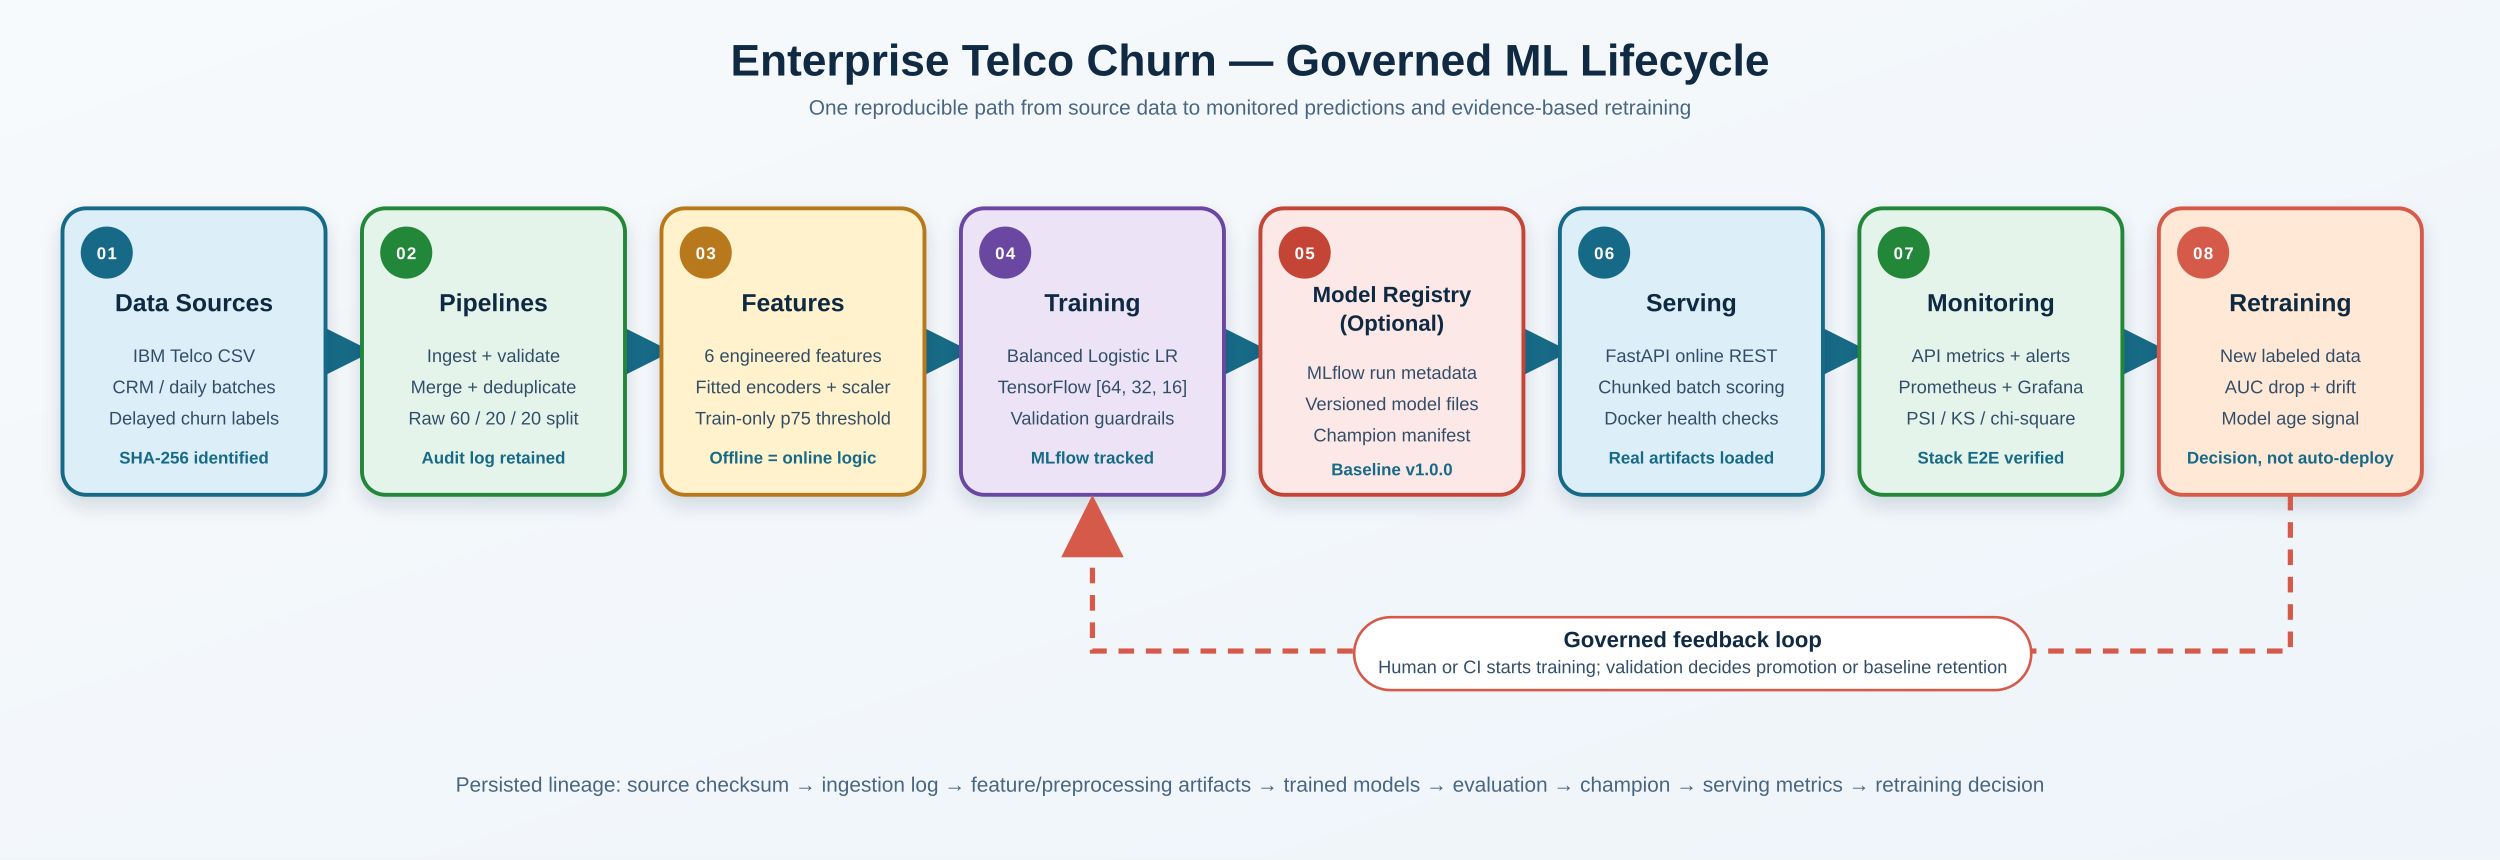
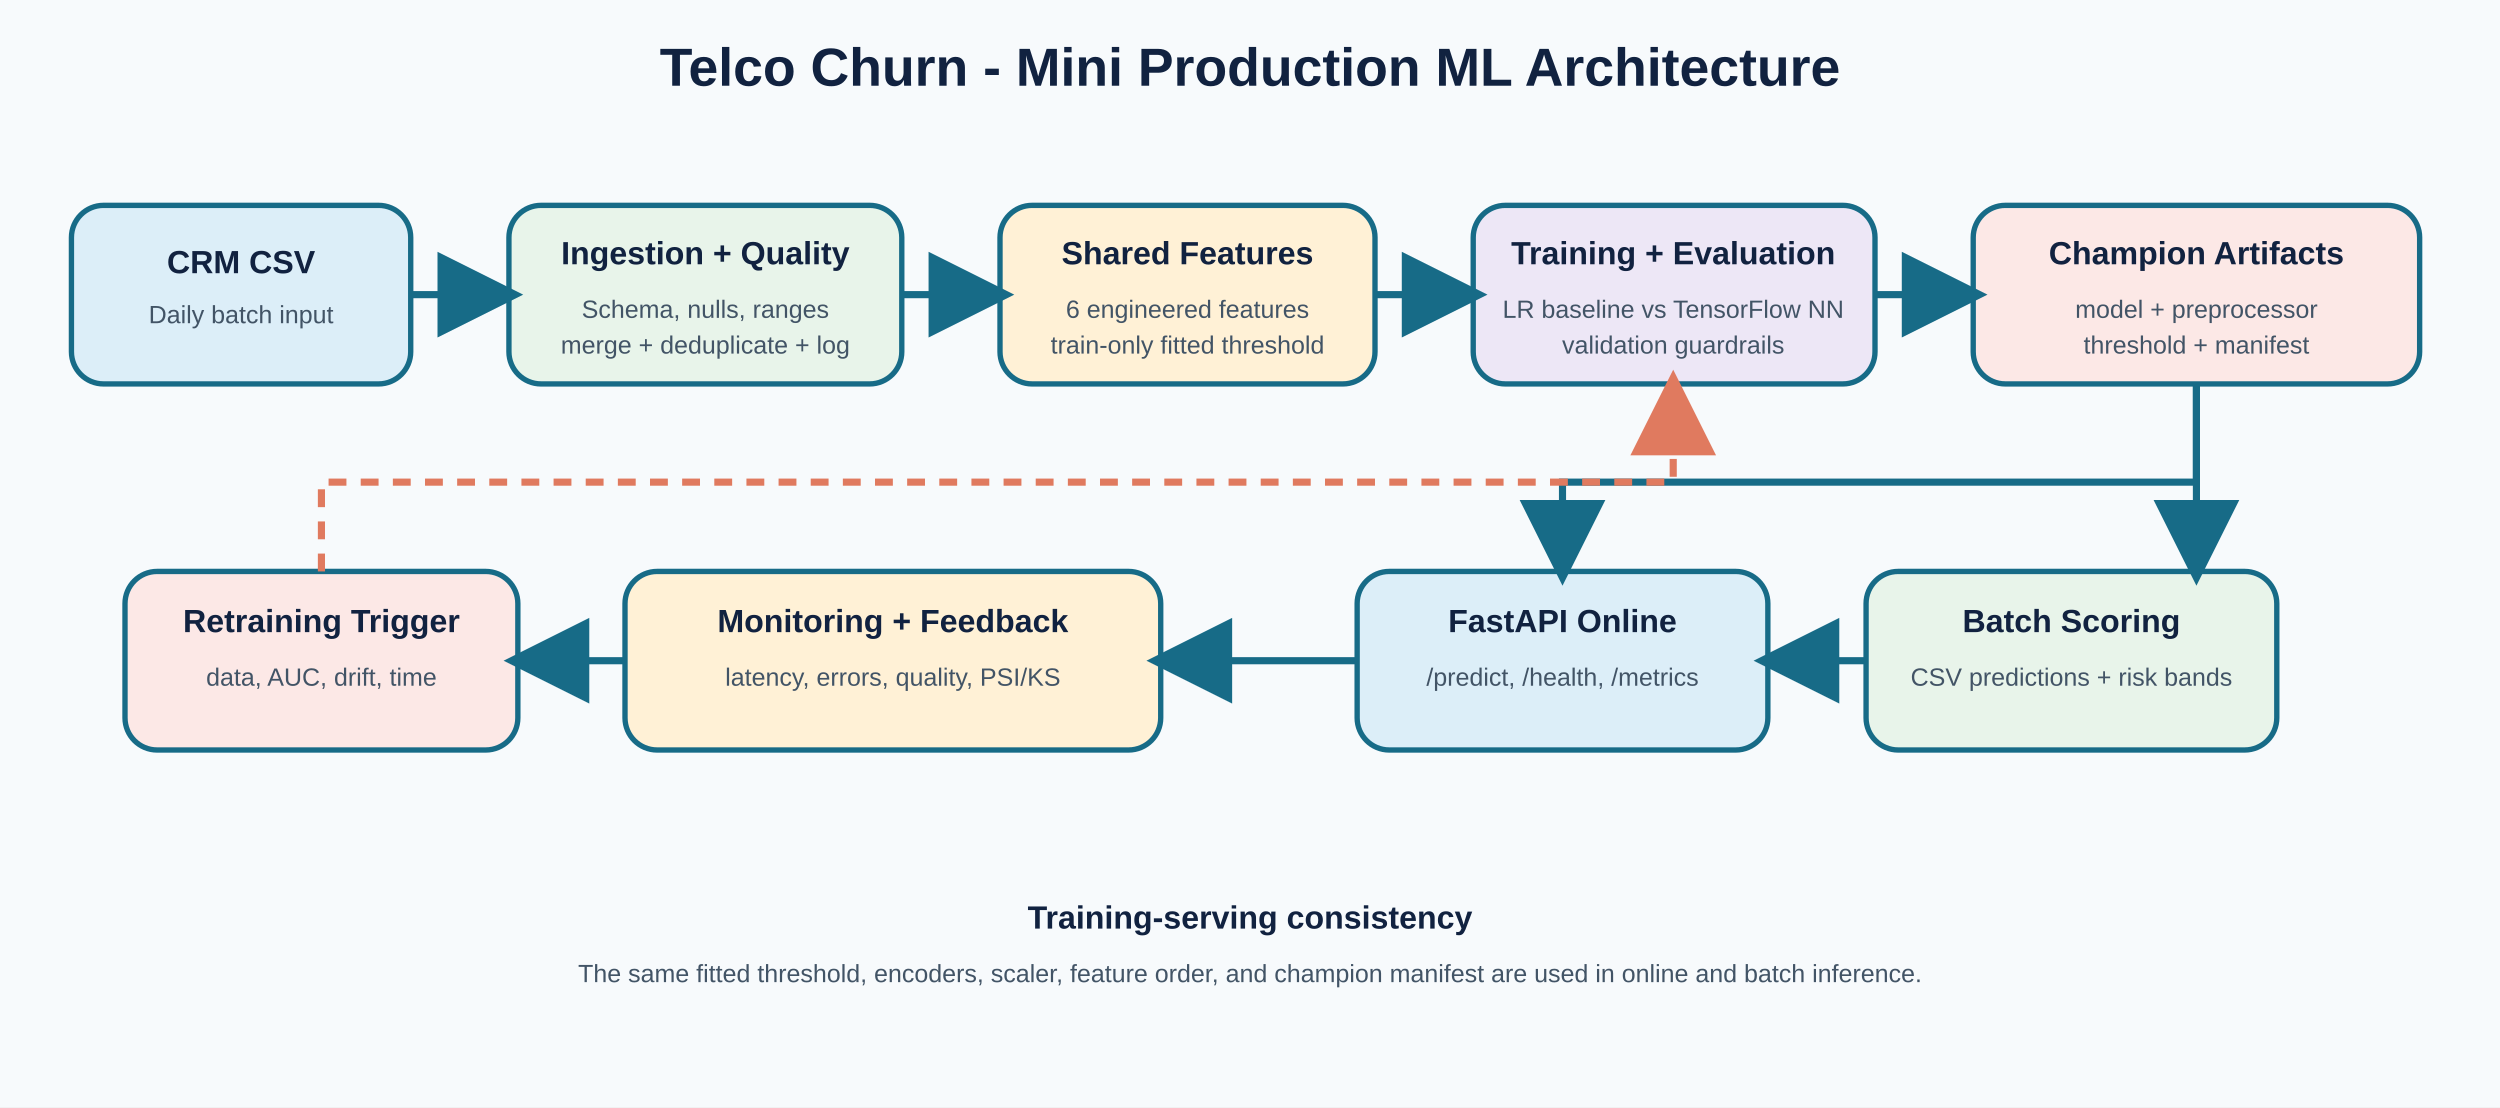
- <svg xmlns="http://www.w3.org/2000/svg" width="1920" height="660" viewBox="0 0 1920 660" role="img" aria-labelledby="title desc">
+ <svg xmlns="http://www.w3.org/2000/svg" width="1400" height="620" viewBox="0 0 1400 620">
  <defs>
-     <linearGradient id="background" x1="0" x2="1" y1="0" y2="1">
-       <stop offset="0" stop-color="#F7FAFC" />
-       <stop offset="1" stop-color="#EEF4FA" />
-     </linearGradient>
-     <filter id="shadow" x="-20%" y="-20%" width="140%" height="150%">
-       <feDropShadow dx="0" dy="7" stdDeviation="7" flood-color="#102A43" flood-opacity="0.15" />
-     </filter>
+     <style>
+       .title { font: 700 30px Arial, sans-serif; fill: #112240; }
+       .label { font: 700 18px Arial, sans-serif; fill: #112240; }
+       .sub { font: 14px Arial, sans-serif; fill: #425466; }
+       .box { stroke: #176B87; stroke-width: 3; rx: 18; }
+       .arrow { stroke: #176B87; stroke-width: 4; fill: none; marker-end: url(#arrow); }
+       .feedback { stroke: #E07A5F; stroke-width: 4; fill: none; stroke-dasharray: 10 8; marker-end: url(#arrow2); }
+     </style>
    <marker id="arrow" markerWidth="12" markerHeight="12" refX="10" refY="6" orient="auto">
      <path d="M0,0 L12,6 L0,12 Z" fill="#176B87" />
    </marker>
-     <marker id="feedback-arrow" markerWidth="12" markerHeight="12" refX="10" refY="6" orient="auto">
-       <path d="M0,0 L12,6 L0,12 Z" fill="#D65A4A" />
+     <marker id="arrow2" markerWidth="12" markerHeight="12" refX="10" refY="6" orient="auto">
+       <path d="M0,0 L12,6 L0,12 Z" fill="#E07A5F" />
    </marker>
-     <style>
-       .title { font: 700 34px Arial, Helvetica, sans-serif; fill: #102A43; }
-       .subtitle { font: 16px Arial, Helvetica, sans-serif; fill: #486581; }
-       .step { font: 700 13px Arial, Helvetica, sans-serif; fill: #FFFFFF; letter-spacing: 1px; }
-       .label { font: 700 19px Arial, Helvetica, sans-serif; fill: #102A43; }
-       .small-label { font: 700 17px Arial, Helvetica, sans-serif; fill: #102A43; }
-       .detail { font: 14px Arial, Helvetica, sans-serif; fill: #334E68; }
-       .status { font: 700 13px Arial, Helvetica, sans-serif; fill: #176B87; }
-       .arrow { stroke: #176B87; stroke-width: 4; fill: none; marker-end: url(#arrow); }
-       .feedback { stroke: #D65A4A; stroke-width: 4; fill: none; stroke-dasharray: 12 9; marker-end: url(#feedback-arrow); }
-     </style>
  </defs>
-   <rect width="1920" height="660" fill="url(#background)" />
-   <text x="960" y="58" text-anchor="middle" class="title">Enterprise Telco Churn — Governed ML Lifecycle</text>
-   <text x="960" y="88" text-anchor="middle" class="subtitle">One reproducible path from source data to monitored predictions and evidence-based retraining</text>
-   <path d="M250 270 H278" class="arrow" />
-   <path d="M480 270 H508" class="arrow" />
-   <path d="M710 270 H738" class="arrow" />
-   <path d="M940 270 H968" class="arrow" />
-   <path d="M1170 270 H1198" class="arrow" />
-   <path d="M1400 270 H1428" class="arrow" />
-   <path d="M1630 270 H1658" class="arrow" />
-   <g filter="url(#shadow)">
-     <rect x="48" y="160" width="202" height="220" rx="18" fill="#DCEEF8" stroke="#176B87" stroke-width="3" />
-     <circle cx="82" cy="194" r="20" fill="#176B87" />
-     <text x="82" y="199" text-anchor="middle" class="step">01</text>
-     <text x="149" y="239" text-anchor="middle" class="label">Data Sources</text>
-     <text x="149" y="278" text-anchor="middle" class="detail">IBM Telco CSV</text>
-     <text x="149" y="302" text-anchor="middle" class="detail">CRM / daily batches</text>
-     <text x="149" y="326" text-anchor="middle" class="detail">Delayed churn labels</text>
-     <text x="149" y="356" text-anchor="middle" class="status">SHA-256 identified</text>
-   </g>
-   <g filter="url(#shadow)">
-     <rect x="278" y="160" width="202" height="220" rx="18" fill="#E5F4EA" stroke="#218739" stroke-width="3" />
-     <circle cx="312" cy="194" r="20" fill="#218739" />
-     <text x="312" y="199" text-anchor="middle" class="step">02</text>
-     <text x="379" y="239" text-anchor="middle" class="label">Pipelines</text>
-     <text x="379" y="278" text-anchor="middle" class="detail">Ingest + validate</text>
-     <text x="379" y="302" text-anchor="middle" class="detail">Merge + deduplicate</text>
-     <text x="379" y="326" text-anchor="middle" class="detail">Raw 60 / 20 / 20 split</text>
-     <text x="379" y="356" text-anchor="middle" class="status">Audit log retained</text>
-   </g>
-   <g filter="url(#shadow)">
-     <rect x="508" y="160" width="202" height="220" rx="18" fill="#FFF2CC" stroke="#B7791F" stroke-width="3" />
-     <circle cx="542" cy="194" r="20" fill="#B7791F" />
-     <text x="542" y="199" text-anchor="middle" class="step">03</text>
-     <text x="609" y="239" text-anchor="middle" class="label">Features</text>
-     <text x="609" y="278" text-anchor="middle" class="detail">6 engineered features</text>
-     <text x="609" y="302" text-anchor="middle" class="detail">Fitted encoders + scaler</text>
-     <text x="609" y="326" text-anchor="middle" class="detail">Train-only p75 threshold</text>
-     <text x="609" y="356" text-anchor="middle" class="status">Offline = online logic</text>
-   </g>
-   <g filter="url(#shadow)">
-     <rect x="738" y="160" width="202" height="220" rx="18" fill="#ECE4F6" stroke="#6B46A1" stroke-width="3" />
-     <circle cx="772" cy="194" r="20" fill="#6B46A1" />
-     <text x="772" y="199" text-anchor="middle" class="step">04</text>
-     <text x="839" y="239" text-anchor="middle" class="label">Training</text>
-     <text x="839" y="278" text-anchor="middle" class="detail">Balanced Logistic LR</text>
-     <text x="839" y="302" text-anchor="middle" class="detail">TensorFlow [64, 32, 16]</text>
-     <text x="839" y="326" text-anchor="middle" class="detail">Validation guardrails</text>
-     <text x="839" y="356" text-anchor="middle" class="status">MLflow tracked</text>
-   </g>
-   <g filter="url(#shadow)">
-     <rect x="968" y="160" width="202" height="220" rx="18" fill="#FCE8E6" stroke="#C44536" stroke-width="3" />
-     <circle cx="1002" cy="194" r="20" fill="#C44536" />
-     <text x="1002" y="199" text-anchor="middle" class="step">05</text>
-     <text x="1069" y="232" text-anchor="middle" class="small-label">Model Registry</text>
-     <text x="1069" y="254" text-anchor="middle" class="small-label">(Optional)</text>
-     <text x="1069" y="291" text-anchor="middle" class="detail">MLflow run metadata</text>
-     <text x="1069" y="315" text-anchor="middle" class="detail">Versioned model files</text>
-     <text x="1069" y="339" text-anchor="middle" class="detail">Champion manifest</text>
-     <text x="1069" y="365" text-anchor="middle" class="status">Baseline v1.0.0</text>
-   </g>
-   <g filter="url(#shadow)">
-     <rect x="1198" y="160" width="202" height="220" rx="18" fill="#DCEEF8" stroke="#176B87" stroke-width="3" />
-     <circle cx="1232" cy="194" r="20" fill="#176B87" />
-     <text x="1232" y="199" text-anchor="middle" class="step">06</text>
-     <text x="1299" y="239" text-anchor="middle" class="label">Serving</text>
-     <text x="1299" y="278" text-anchor="middle" class="detail">FastAPI online REST</text>
-     <text x="1299" y="302" text-anchor="middle" class="detail">Chunked batch scoring</text>
-     <text x="1299" y="326" text-anchor="middle" class="detail">Docker health checks</text>
-     <text x="1299" y="356" text-anchor="middle" class="status">Real artifacts loaded</text>
-   </g>
-   <g filter="url(#shadow)">
-     <rect x="1428" y="160" width="202" height="220" rx="18" fill="#E5F4EA" stroke="#218739" stroke-width="3" />
-     <circle cx="1462" cy="194" r="20" fill="#218739" />
-     <text x="1462" y="199" text-anchor="middle" class="step">07</text>
-     <text x="1529" y="239" text-anchor="middle" class="label">Monitoring</text>
-     <text x="1529" y="278" text-anchor="middle" class="detail">API metrics + alerts</text>
-     <text x="1529" y="302" text-anchor="middle" class="detail">Prometheus + Grafana</text>
-     <text x="1529" y="326" text-anchor="middle" class="detail">PSI / KS / chi-square</text>
-     <text x="1529" y="356" text-anchor="middle" class="status">Stack E2E verified</text>
-   </g>
-   <g filter="url(#shadow)">
-     <rect x="1658" y="160" width="202" height="220" rx="18" fill="#FFE9D6" stroke="#D65A4A" stroke-width="3" />
-     <circle cx="1692" cy="194" r="20" fill="#D65A4A" />
-     <text x="1692" y="199" text-anchor="middle" class="step">08</text>
-     <text x="1759" y="239" text-anchor="middle" class="label">Retraining</text>
-     <text x="1759" y="278" text-anchor="middle" class="detail">New labeled data</text>
-     <text x="1759" y="302" text-anchor="middle" class="detail">AUC drop + drift</text>
-     <text x="1759" y="326" text-anchor="middle" class="detail">Model age signal</text>
-     <text x="1759" y="356" text-anchor="middle" class="status">Decision, not auto-deploy</text>
-   </g>
-   <path d="M1759 380 V500 H839 V388" class="feedback" />
-   <rect x="1040" y="474" width="520" height="56" rx="28" fill="#FFFFFF" stroke="#D65A4A" stroke-width="2" />
-   <text x="1300" y="497" text-anchor="middle" class="small-label">Governed feedback loop</text>
-   <text x="1300" y="517" text-anchor="middle" class="detail">Human or CI starts training; validation decides promotion or baseline retention</text>
-   <text x="960" y="608" text-anchor="middle" class="subtitle">Persisted lineage: source checksum → ingestion log → feature/preprocessing artifacts → trained models → evaluation → champion → serving metrics → retraining decision</text>
+   <rect width="1400" height="620" fill="#F7FAFC" />
+   <text x="700" y="48" text-anchor="middle" class="title">Telco Churn - Mini Production ML Architecture</text>
+   <rect x="40" y="115" width="190" height="100" fill="#DCEEF8" class="box" />
+   <text x="135" y="153" text-anchor="middle" class="label">CRM CSV</text>
+   <text x="135" y="181" text-anchor="middle" class="sub">Daily batch input</text>
+   <rect x="285" y="115" width="220" height="100" fill="#E8F4EA" class="box" />
+   <text x="395" y="148" text-anchor="middle" class="label">Ingestion + Quality</text>
+   <text x="395" y="178" text-anchor="middle" class="sub">Schema, nulls, ranges</text>
+   <text x="395" y="198" text-anchor="middle" class="sub">merge + deduplicate + log</text>
+   <rect x="560" y="115" width="210" height="100" fill="#FFF1D6" class="box" />
+   <text x="665" y="148" text-anchor="middle" class="label">Shared Features</text>
+   <text x="665" y="178" text-anchor="middle" class="sub">6 engineered features</text>
+   <text x="665" y="198" text-anchor="middle" class="sub">train-only fitted threshold</text>
+   <rect x="825" y="115" width="225" height="100" fill="#EDE7F6" class="box" />
+   <text x="937" y="148" text-anchor="middle" class="label">Training + Evaluation</text>
+   <text x="937" y="178" text-anchor="middle" class="sub">LR baseline vs TensorFlow NN</text>
+   <text x="937" y="198" text-anchor="middle" class="sub">validation guardrails</text>
+   <rect x="1105" y="115" width="250" height="100" fill="#FCE8E6" class="box" />
+   <text x="1230" y="148" text-anchor="middle" class="label">Champion Artifacts</text>
+   <text x="1230" y="178" text-anchor="middle" class="sub">model + preprocessor</text>
+   <text x="1230" y="198" text-anchor="middle" class="sub">threshold + manifest</text>
+   <path d="M230 165 H285" class="arrow" />
+   <path d="M505 165 H560" class="arrow" />
+   <path d="M770 165 H825" class="arrow" />
+   <path d="M1050 165 H1105" class="arrow" />
+   <rect x="760" y="320" width="230" height="100" fill="#DCEEF8" class="box" />
+   <text x="875" y="354" text-anchor="middle" class="label">FastAPI Online</text>
+   <text x="875" y="384" text-anchor="middle" class="sub">/predict, /health, /metrics</text>
+   <rect x="1045" y="320" width="230" height="100" fill="#E8F4EA" class="box" />
+   <text x="1160" y="354" text-anchor="middle" class="label">Batch Scoring</text>
+   <text x="1160" y="384" text-anchor="middle" class="sub">CSV predictions + risk bands</text>
+   <rect x="350" y="320" width="300" height="100" fill="#FFF1D6" class="box" />
+   <text x="500" y="354" text-anchor="middle" class="label">Monitoring + Feedback</text>
+   <text x="500" y="384" text-anchor="middle" class="sub">latency, errors, quality, PSI/KS</text>
+   <rect x="70" y="320" width="220" height="100" fill="#FCE8E6" class="box" />
+   <text x="180" y="354" text-anchor="middle" class="label">Retraining Trigger</text>
+   <text x="180" y="384" text-anchor="middle" class="sub">data, AUC, drift, time</text>
+   <path d="M1230 215 V270 H875 V320" class="arrow" />
+   <path d="M1230 215 V320" class="arrow" />
+   <path d="M760 370 H650" class="arrow" />
+   <path d="M1045 370 H990" class="arrow" />
+   <path d="M350 370 H290" class="arrow" />
+   <path d="M180 320 V270 H937 V215" class="feedback" />
+   <text x="700" y="520" text-anchor="middle" class="label">Training-serving consistency</text>
+   <text x="700" y="550" text-anchor="middle" class="sub">The same fitted threshold, encoders, scaler, feature order, and champion manifest are used in online and batch inference.</text>
</svg>
